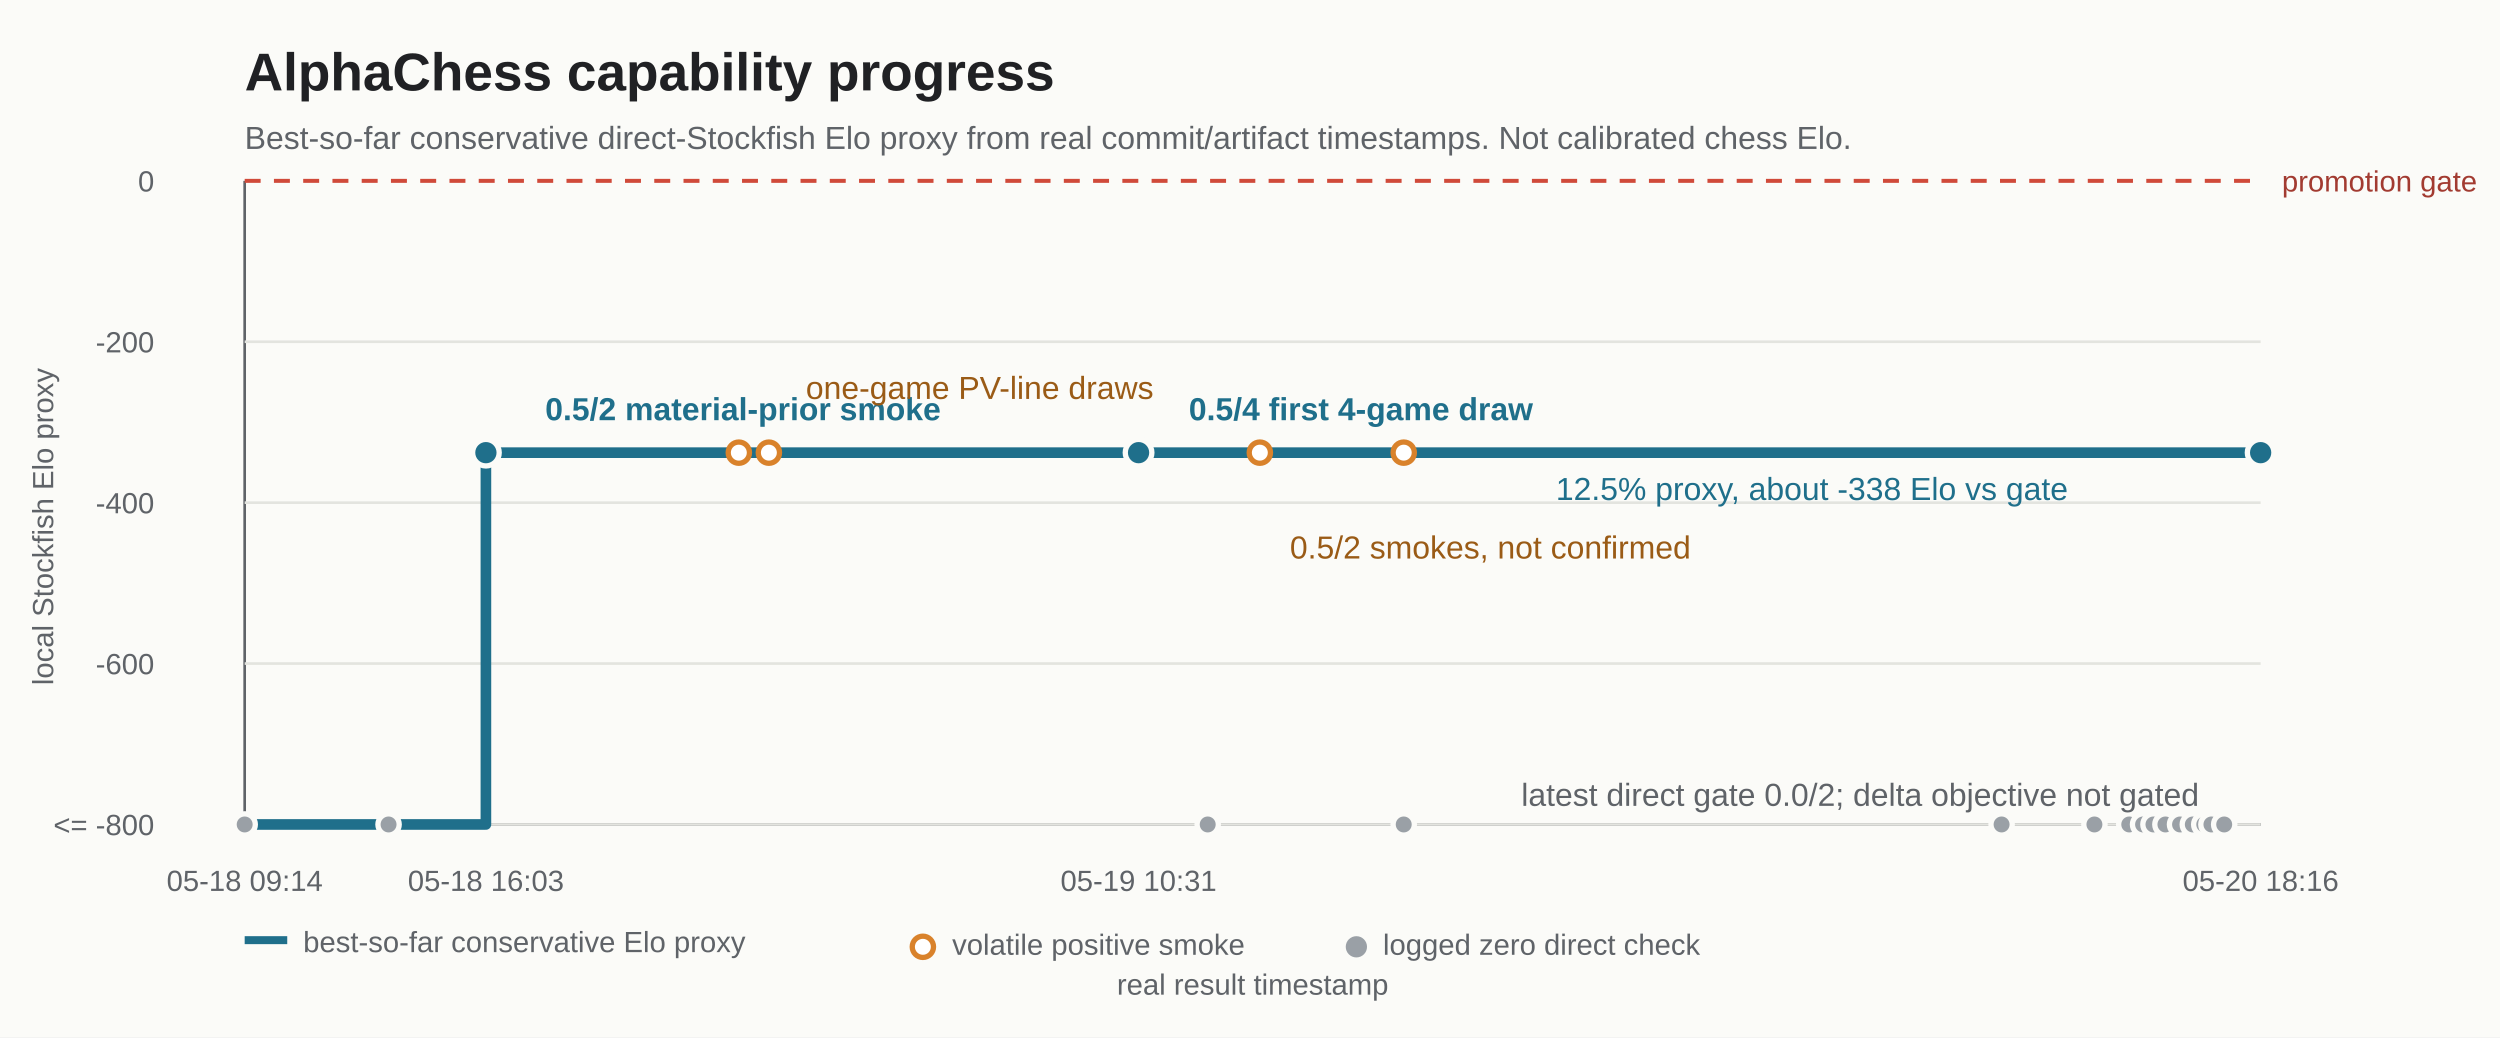
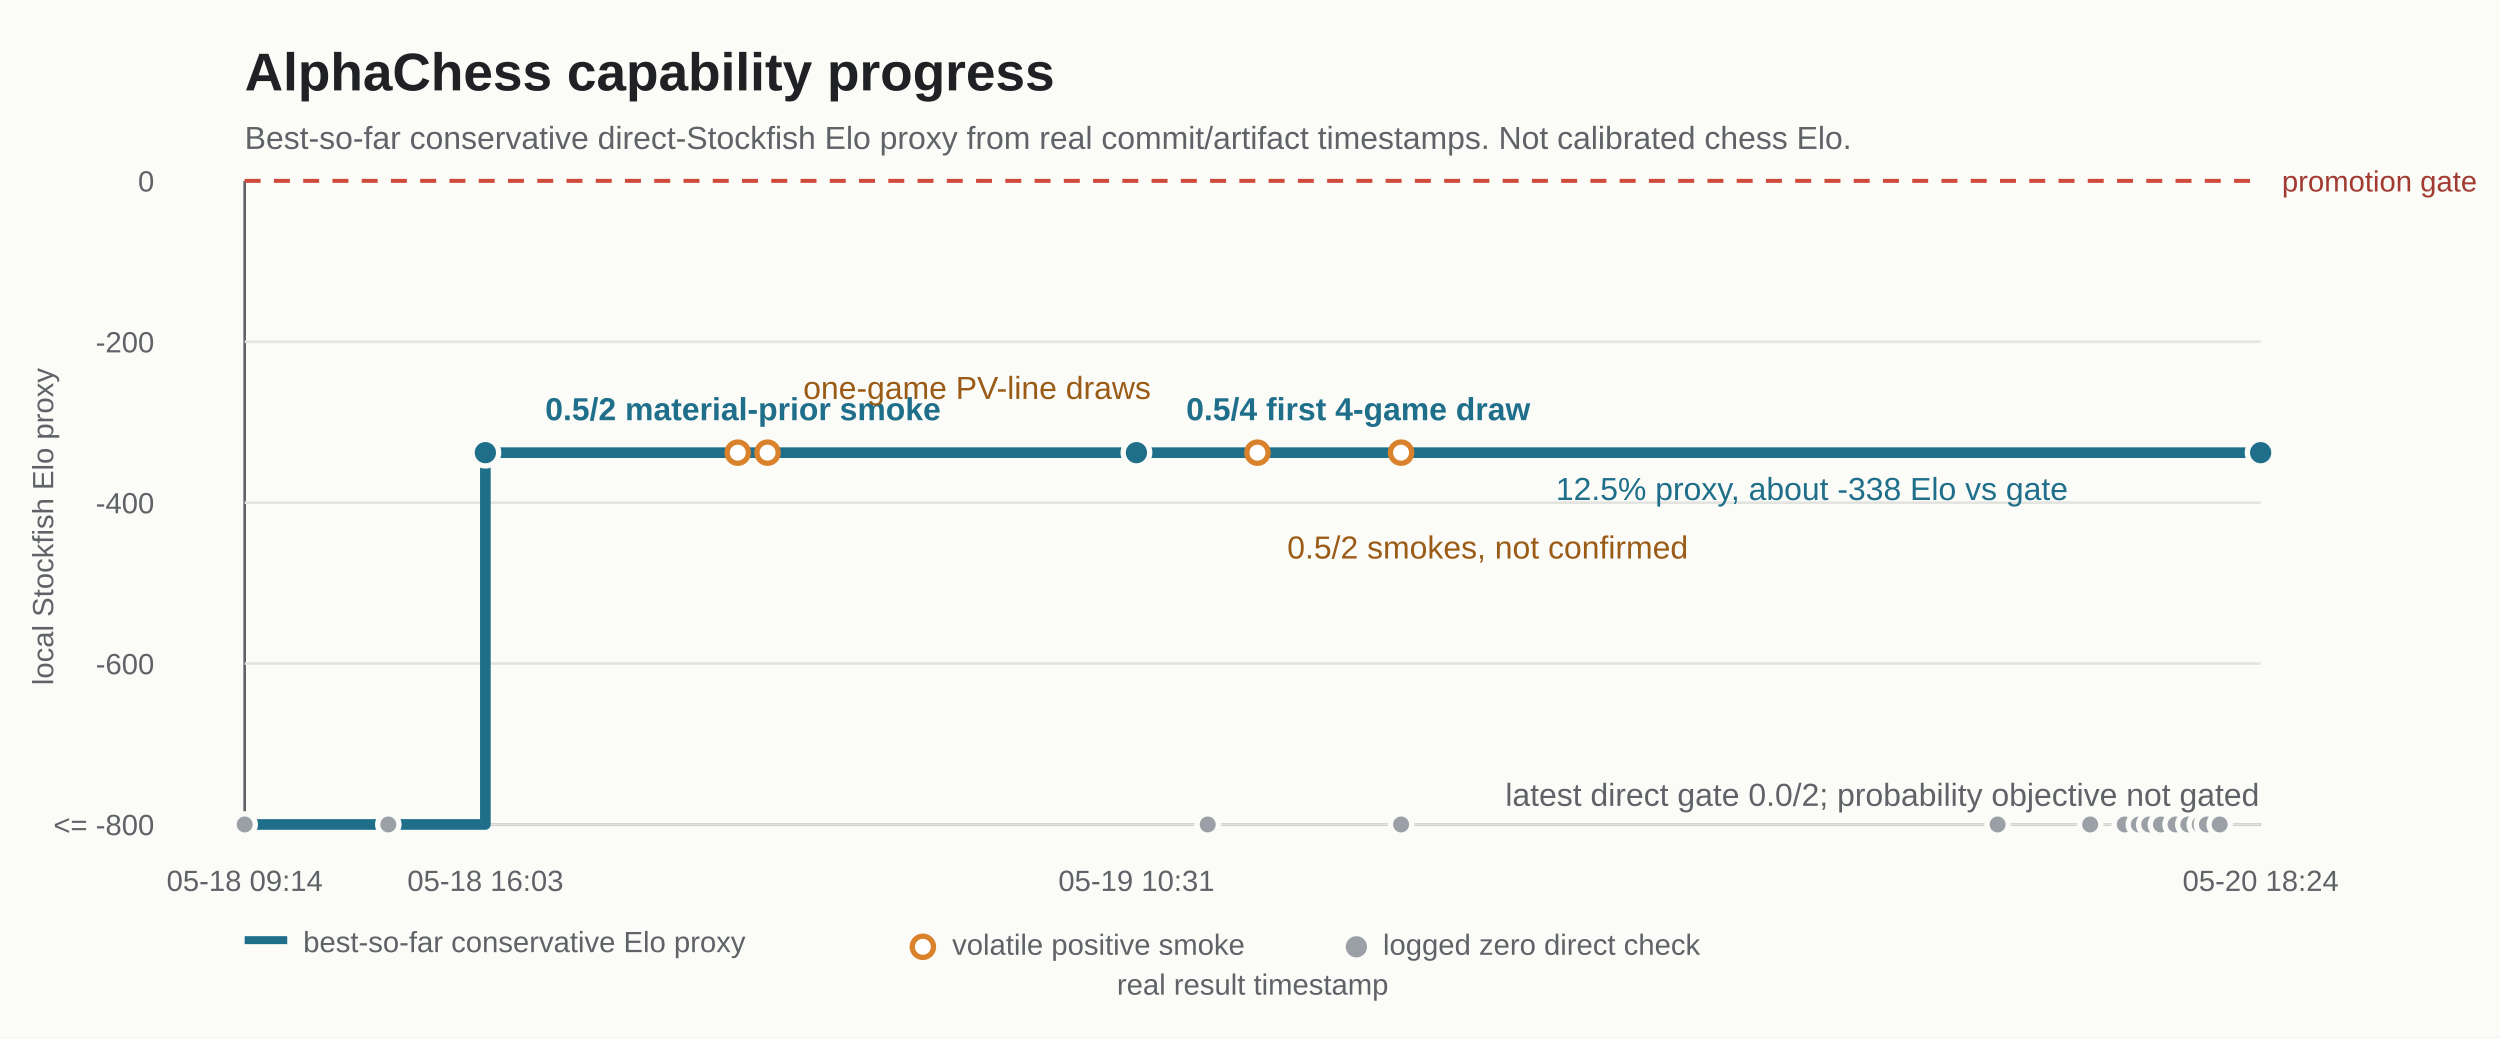
<svg xmlns="http://www.w3.org/2000/svg" width="940" height="390" viewBox="0 0 940 390" role="img" aria-labelledby="title desc">
  <rect width="940" height="390" fill="#fbfbf8" />
  <text x="92" y="34" font-family="Arial, sans-serif" font-size="20" font-weight="700" fill="#202124">AlphaChess capability progress</text>
  <text x="92" y="56" font-family="Arial, sans-serif" font-size="12" fill="#5f6368">Best-so-far conservative direct-Stockfish Elo proxy from real commit/artifact timestamps. Not calibrated chess Elo.</text>
  <g font-family="Arial, sans-serif" font-size="11" fill="#5f6368">
    <line x1="92" y1="68" x2="92" y2="310" stroke="#5f6368" stroke-width="1" />
    <line x1="92" y1="310" x2="850" y2="310" stroke="#5f6368" stroke-width="1" />
    <line x1="92" y1="68" x2="850" y2="68" stroke="#d04a3a" stroke-width="1.5" stroke-dasharray="6 5" />
    <line x1="92" y1="128.5" x2="850" y2="128.5" stroke="#e3e4df" stroke-width="1" />
    <line x1="92" y1="189" x2="850" y2="189" stroke="#e3e4df" stroke-width="1" />
    <line x1="92" y1="249.5" x2="850" y2="249.5" stroke="#e3e4df" stroke-width="1" />
    <line x1="92" y1="310" x2="850" y2="310" stroke="#e3e4df" stroke-width="1" />
    <text x="58" y="72" text-anchor="end">0</text>
    <text x="58" y="132.5" text-anchor="end">-200</text>
    <text x="58" y="193" text-anchor="end">-400</text>
    <text x="58" y="253.5" text-anchor="end">-600</text>
    <text x="58" y="314" text-anchor="end">&lt;= -800</text>
    <text x="858" y="72" fill="#a23b31">promotion gate</text>
    <text x="92" y="335" text-anchor="middle">05-18 09:14</text>
-     <text x="182.7" y="335" text-anchor="middle">05-18 16:03</text>
-     <text x="428.1" y="335" text-anchor="middle">05-19 10:31</text>
-     <text x="850" y="335" text-anchor="middle">05-20 18:16</text>
+     <text x="182.5" y="335" text-anchor="middle">05-18 16:03</text>
+     <text x="427.3" y="335" text-anchor="middle">05-19 10:31</text>
+     <text x="850" y="335" text-anchor="middle">05-20 18:24</text>
    <text x="471" y="374" text-anchor="middle">real result timestamp</text>
    <text x="20" y="198" text-anchor="middle" transform="rotate(-90 20 198)">local Stockfish Elo proxy</text>
  </g>
-   <path d="M 92 310 L 182.7 310 L 182.7 170.2 L 850 170.2" fill="none" stroke="#1f6f8b" stroke-width="4" stroke-linejoin="round" />
+   <path d="M 92 310 L 182.5 310 L 182.5 170.2 L 850 170.2" fill="none" stroke="#1f6f8b" stroke-width="4" stroke-linejoin="round" />
  <g fill="#9aa0a6" stroke="#fbfbf8" stroke-width="2">
    <circle cx="92" cy="310" r="4" />
-     <circle cx="146.1" cy="310" r="4" />
+     <circle cx="146.0" cy="310" r="4" />
    <circle cx="454.1" cy="310" r="4" />
-     <circle cx="527.8" cy="310" r="4" />
-     <circle cx="752.6" cy="310" r="4" />
-     <circle cx="787.5" cy="310" r="4" />
-     <circle cx="800.6" cy="310" r="4" />
-     <circle cx="805.8" cy="310" r="4" />
-     <circle cx="809.7" cy="310" r="4" />
-     <circle cx="814.2" cy="310" r="4" />
-     <circle cx="819.7" cy="310" r="4" />
-     <circle cx="824.5" cy="310" r="4" />
-     <circle cx="828.8" cy="310" r="4" />
-     <circle cx="831.5" cy="310" r="4" />
-     <circle cx="836.3" cy="310" r="4" />
+     <circle cx="526.8" cy="310" r="4" />
+     <circle cx="751.1" cy="310" r="4" />
+     <circle cx="785.9" cy="310" r="4" />
+     <circle cx="798.9" cy="310" r="4" />
+     <circle cx="804.2" cy="310" r="4" />
+     <circle cx="808.1" cy="310" r="4" />
+     <circle cx="812.5" cy="310" r="4" />
+     <circle cx="818.0" cy="310" r="4" />
+     <circle cx="822.8" cy="310" r="4" />
+     <circle cx="827.1" cy="310" r="4" />
+     <circle cx="829.8" cy="310" r="4" />
+     <circle cx="834.6" cy="310" r="4" />
  </g>
  <g fill="#1f6f8b" stroke="#fbfbf8" stroke-width="2">
-     <circle cx="182.7" cy="170.2" r="5" />
-     <circle cx="428.1" cy="170.2" r="5" />
+     <circle cx="182.5" cy="170.2" r="5" />
+     <circle cx="427.3" cy="170.2" r="5" />
    <circle cx="850" cy="170.2" r="5" />
  </g>
  <g fill="#ffffff" stroke="#d9822b" stroke-width="2">
-     <circle cx="277.8" cy="170.2" r="4" />
-     <circle cx="289.1" cy="170.2" r="4" />
-     <circle cx="473.7" cy="170.2" r="4" />
-     <circle cx="527.8" cy="170.2" r="4" />
+     <circle cx="277.4" cy="170.2" r="4" />
+     <circle cx="288.6" cy="170.2" r="4" />
+     <circle cx="472.8" cy="170.2" r="4" />
+     <circle cx="526.8" cy="170.2" r="4" />
  </g>
  <g font-family="Arial, sans-serif" font-size="12" fill="#202124">
    <text x="205" y="158" font-weight="700" fill="#1f6f8b">0.5/2 material-prior smoke</text>
-     <text x="447" y="158" font-weight="700" fill="#1f6f8b">0.5/4 first 4-game draw</text>
+     <text x="446" y="158" font-weight="700" fill="#1f6f8b">0.5/4 first 4-game draw</text>
    <text x="585" y="188" fill="#1f6f8b">12.5% proxy, about -338 Elo vs gate</text>
-     <text x="303" y="150" fill="#9a5b16">one-game PV-line draws</text>
-     <text x="485" y="210" fill="#9a5b16">0.5/2 smokes, not confirmed</text>
-     <text x="572" y="303" fill="#5f6368">latest direct gate 0.0/2; delta objective not gated</text>
+     <text x="302" y="150" fill="#9a5b16">one-game PV-line draws</text>
+     <text x="484" y="210" fill="#9a5b16">0.5/2 smokes, not confirmed</text>
+     <text x="566" y="303" fill="#5f6368">latest direct gate 0.0/2; probability objective not gated</text>
  </g>
  <g font-family="Arial, sans-serif" font-size="11" fill="#5f6368">
    <rect x="92" y="352" width="16" height="3" fill="#1f6f8b" />
    <text x="114" y="358">best-so-far conservative Elo proxy</text>
    <circle cx="347" cy="356" r="4" fill="#ffffff" stroke="#d9822b" stroke-width="2" />
    <text x="358" y="359">volatile positive smoke</text>
    <circle cx="510" cy="356" r="4" fill="#9aa0a6" />
    <text x="520" y="359">logged zero direct check</text>
  </g>
</svg>
